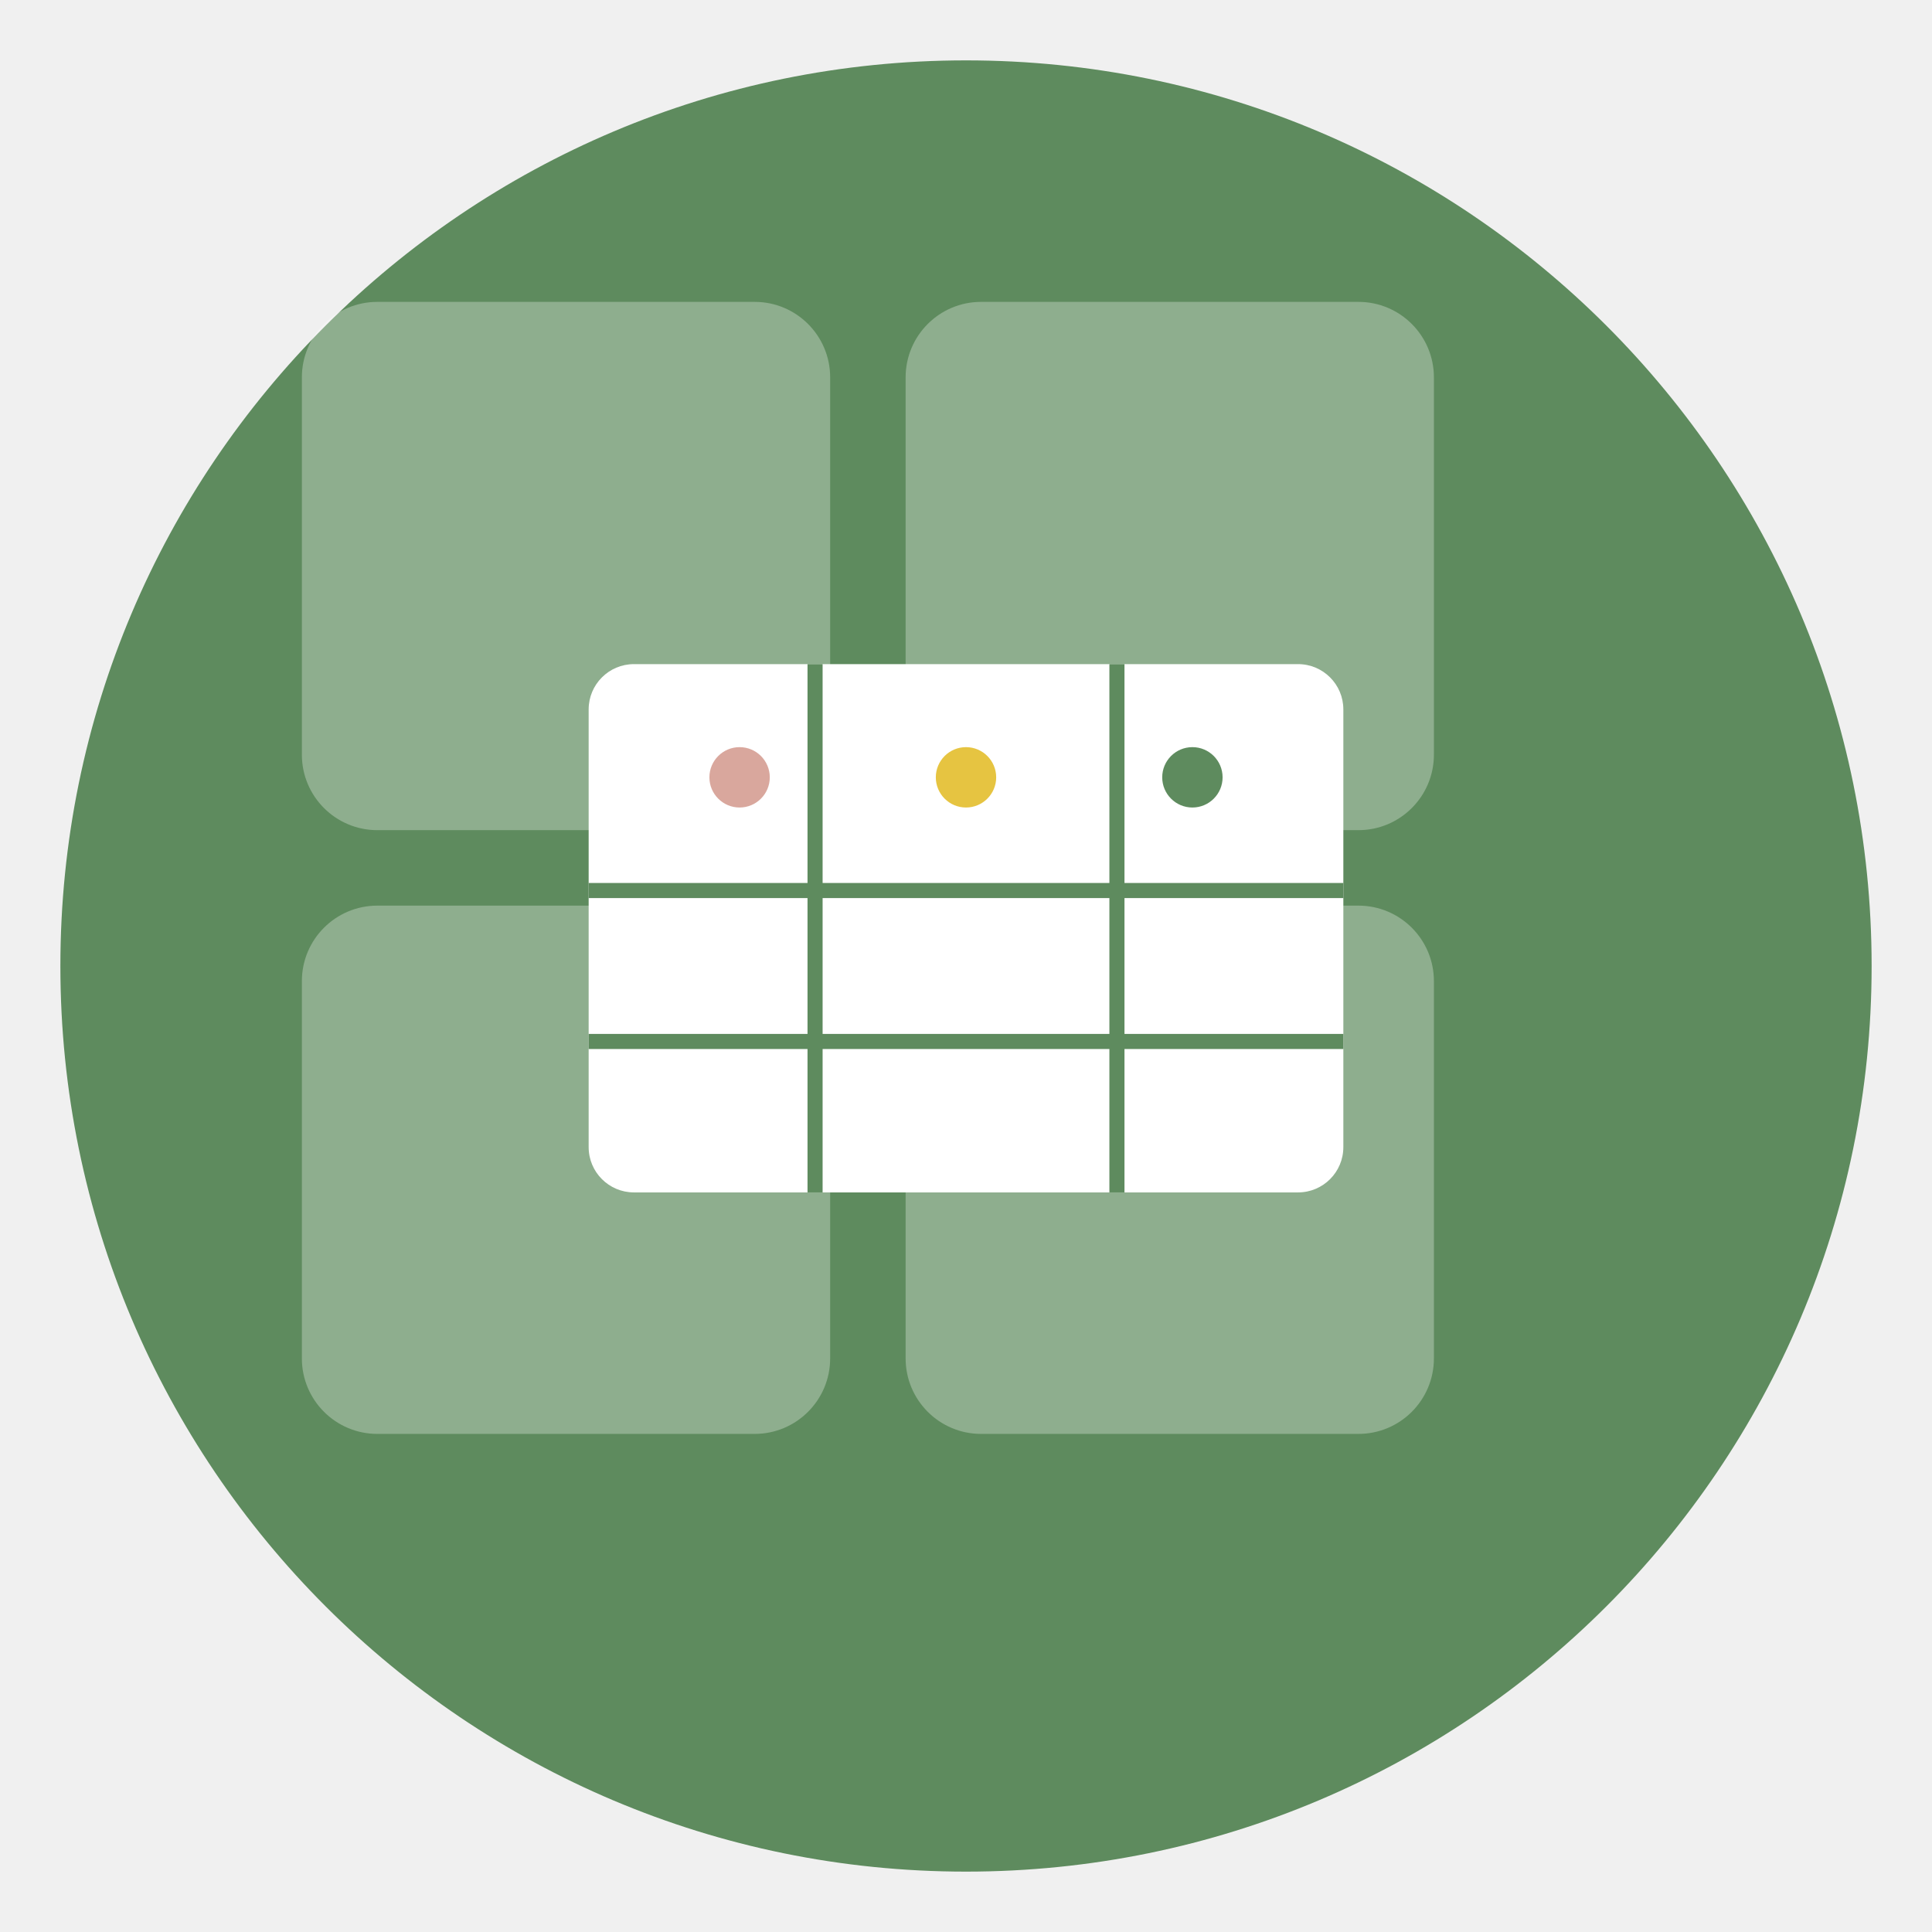
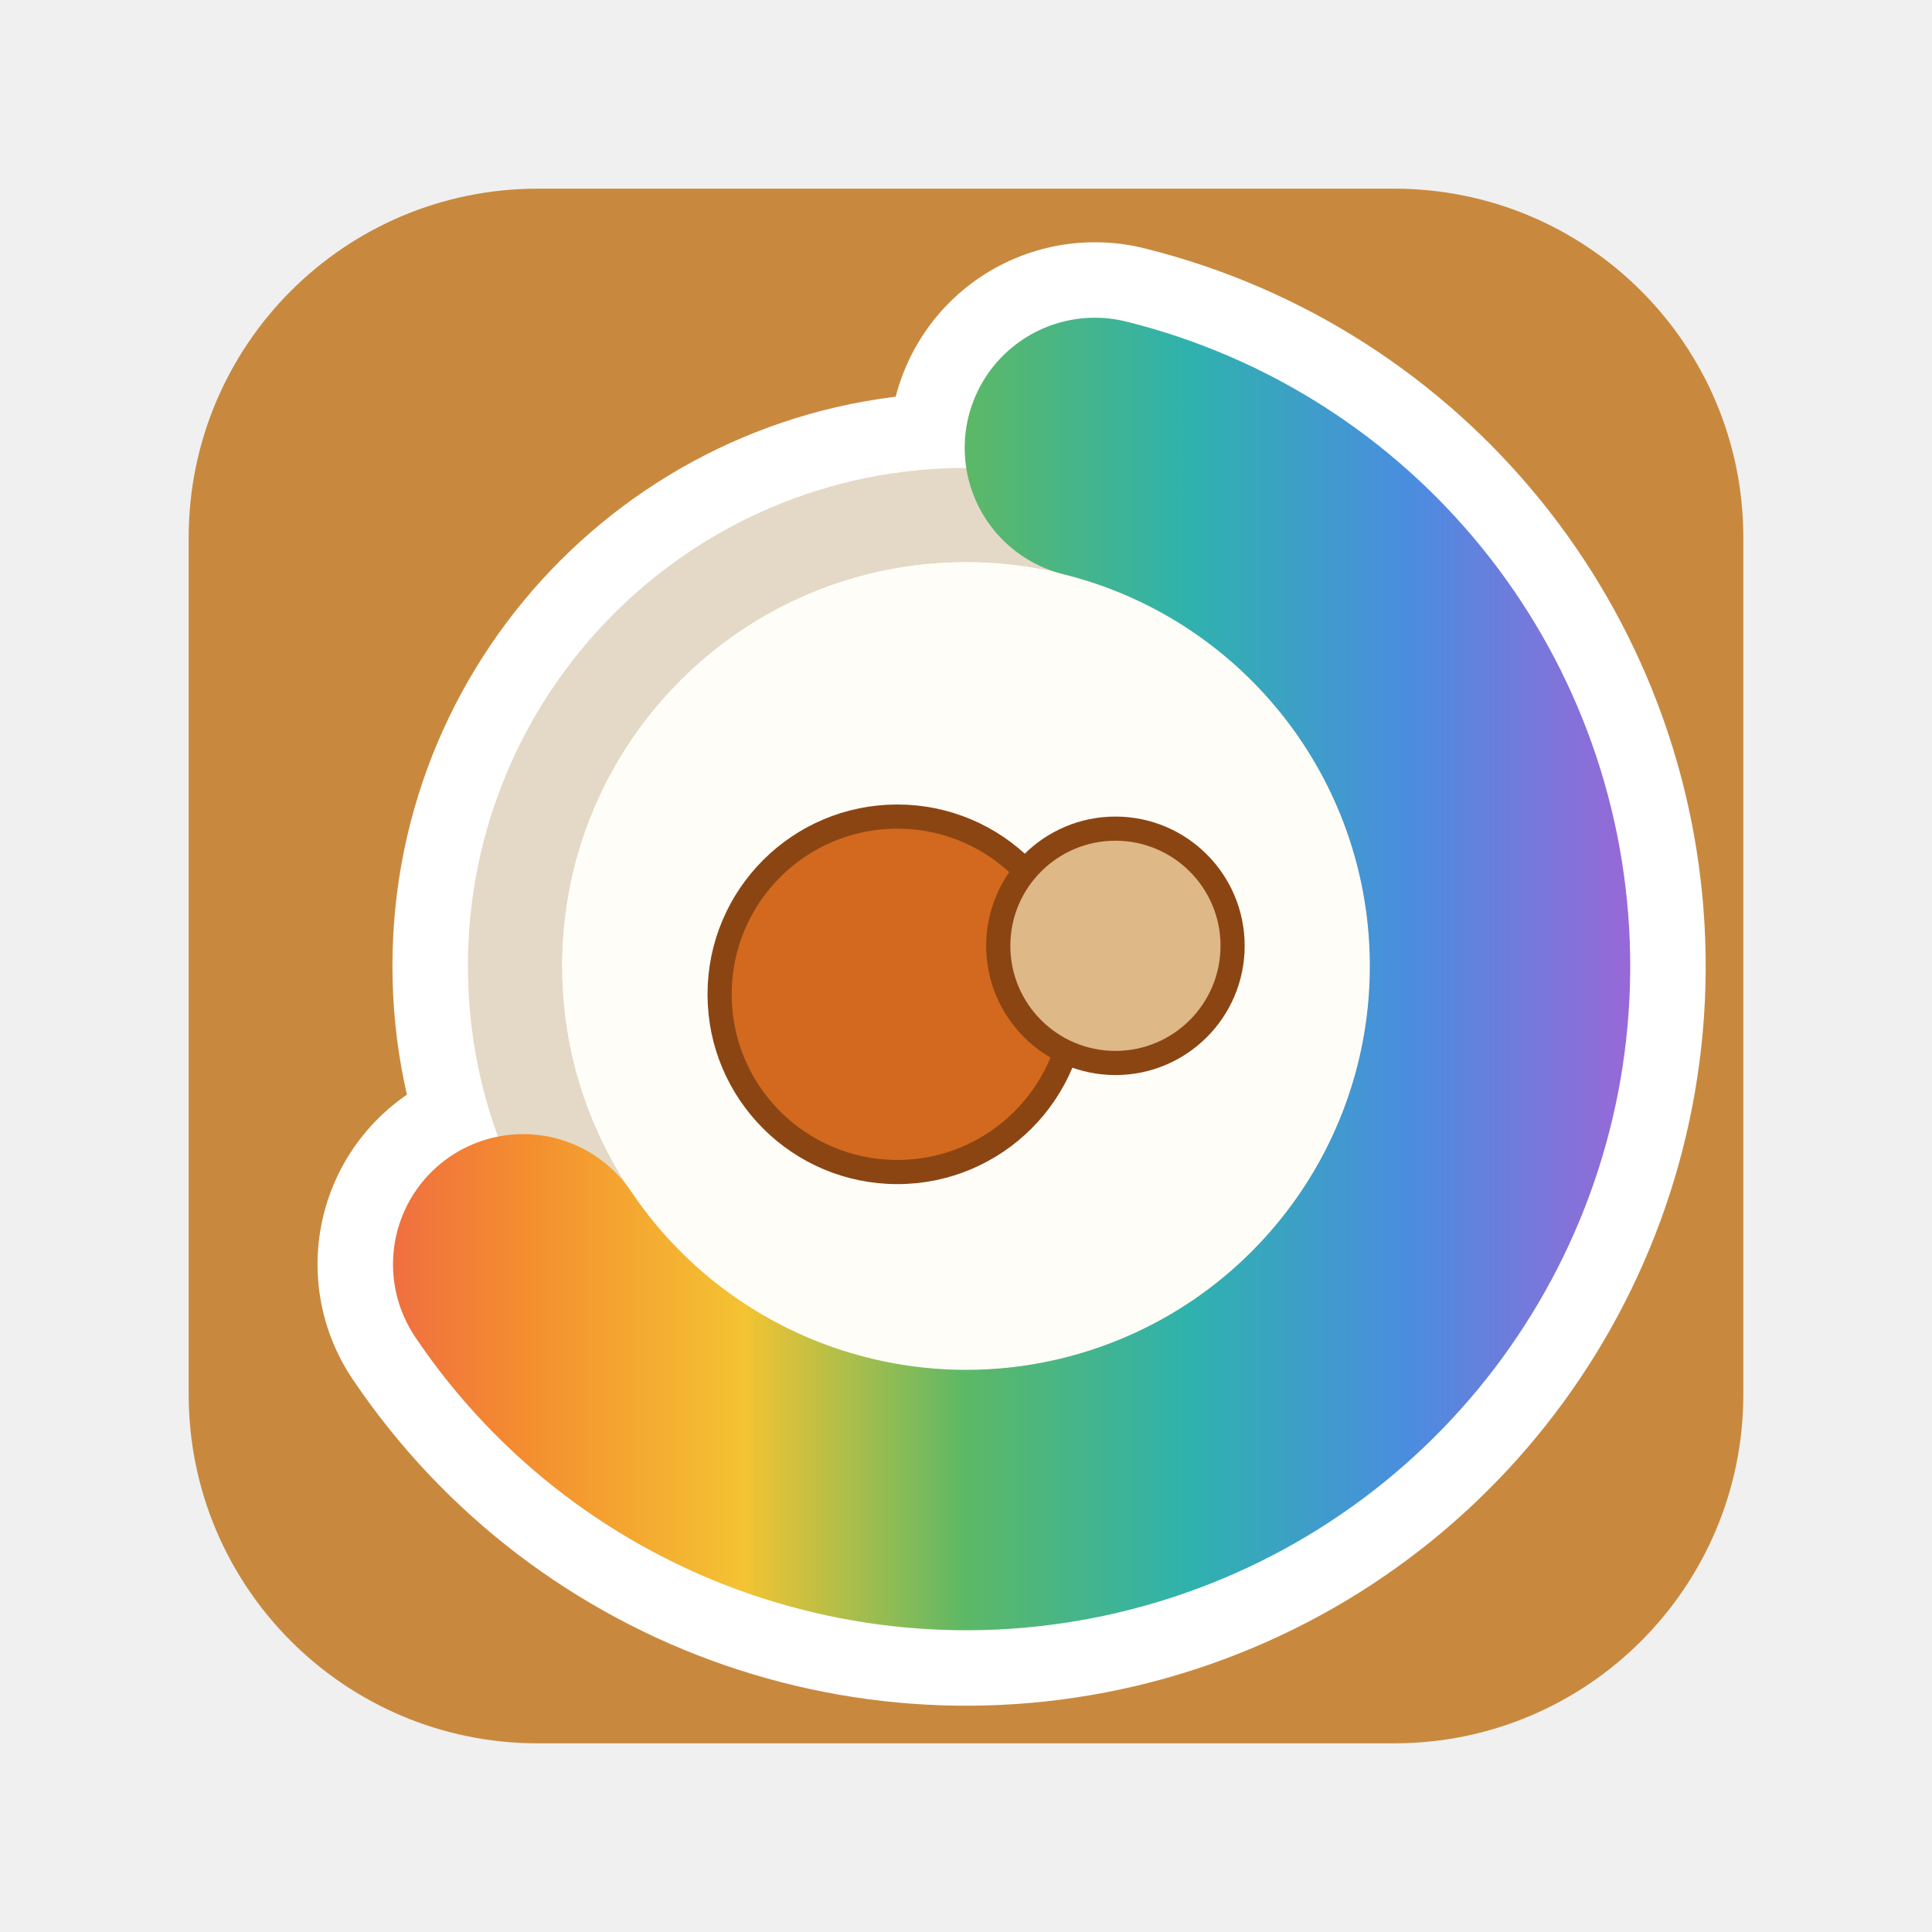
- <svg xmlns="http://www.w3.org/2000/svg" viewBox="0 0 512 512">
-   <circle cx="256" cy="256" r="240" fill="#5e8b5e" />
-   <g opacity="0.3">
-     <rect x="80" y="80" width="140" height="140" rx="20" fill="white" />
-     <rect x="240" y="80" width="140" height="140" rx="20" fill="white" />
-     <rect x="80" y="240" width="140" height="140" rx="20" fill="white" />
-     <rect x="240" y="240" width="140" height="140" rx="20" fill="white" />
+ <svg xmlns="http://www.w3.org/2000/svg" viewBox="0 0 1024 1024">
+   <defs>
+     <linearGradient id="cws-plate" x1="0.12" y1="0.02" x2="0.88" y2="0.98">
+       <stop offset="0" stop-color="#dfa85b" />
+       <stop offset="0.55" stop-color="#c8893f" />
+       <stop offset="1" stop-color="#a9692b" />
+     </linearGradient>
+     <clipPath id="cws-clip">
+       <rect x="100" y="100" width="824" height="824" rx="185" />
+     </clipPath>
+     <filter id="cws-drop" x="-10%" y="-10%" width="120%" height="125%">
+       <feGaussianBlur stdDeviation="14" />
+     </filter>
+     <filter id="cws-blur" x="-25%" y="-25%" width="150%" height="150%">
+       <feGaussianBlur stdDeviation="16" />
+     </filter>
+     <filter id="cws-soft" x="-30%" y="-100%" width="160%" height="300%">
+       <feGaussianBlur stdDeviation="9" />
+     </filter>
+     <filter id="cws-hsoft" x="-30%" y="-40%" width="160%" height="180%">
+       <feGaussianBlur stdDeviation="0.45" />
+     </filter>
+     <linearGradient id="cws-sticker" x1="160" y1="160" x2="864" y2="864" gradientUnits="userSpaceOnUse">
+       <stop offset="0" stop-color="#ffffff" />
+       <stop offset="1" stop-color="#efe7da" />
+     </linearGradient>
+     <radialGradient id="cws-face" cx="447.8" cy="437.1" r="299.6" gradientUnits="userSpaceOnUse">
+       <stop offset="0" stop-color="#fffdf8" />
+       <stop offset="1" stop-color="#f3ebdd" />
+     </radialGradient>
+     <linearGradient id="cws-band" x1="160" y1="0" x2="864" y2="0" gradientUnits="userSpaceOnUse">
+       <stop offset="0%" stop-color="#ec5a4b" />
+       <stop offset="16.7%" stop-color="#f48d2f" />
+       <stop offset="33.3%" stop-color="#f4c332" />
+       <stop offset="50%" stop-color="#5cb866" />
+       <stop offset="66.7%" stop-color="#2fb2ad" />
+       <stop offset="83.3%" stop-color="#4a8ddf" />
+       <stop offset="100%" stop-color="#9868d8" />
+     </linearGradient>
+     <linearGradient id="cws-bandlit" x1="160" y1="160" x2="864" y2="864" gradientUnits="userSpaceOnUse">
+       <stop offset="0" stop-color="#fff" stop-opacity="0.22" />
+       <stop offset="0.5" stop-color="#fff" stop-opacity="0" />
+       <stop offset="1" stop-color="#2a1204" stop-opacity="0.12" />
+     </linearGradient>
+   </defs>
+   <rect x="100" y="100" width="824" height="824" rx="185" fill="#c8893f" />
+   <g fill="#ffffff">
+     <circle cx="512" cy="512" r="304" />
+     <path d="M580.3 237.4A283 283 0 1 1 277.3 670.1" fill="none" stroke="#ffffff" stroke-width="218" stroke-linecap="round" />
  </g>
-   <g transform="translate(256, 256)">
-     <rect x="-100" y="-80" width="200" height="140" rx="12" fill="white" />
-     <line x1="-100" y1="-20" x2="100" y2="-20" stroke="#5e8b5e" stroke-width="4" />
-     <line x1="-100" y1="20" x2="100" y2="20" stroke="#5e8b5e" stroke-width="4" />
-     <line x1="-40" y1="-80" x2="-40" y2="60" stroke="#5e8b5e" stroke-width="4" />
-     <line x1="40" y1="-80" x2="40" y2="60" stroke="#5e8b5e" stroke-width="4" />
-     <circle cx="-60" cy="-50" r="8" fill="#d9a79d" />
-     <circle cx="0" cy="-50" r="8" fill="#e6c441" />
-     <circle cx="60" cy="-50" r="8" fill="#5e8b5e" />
-   </g>
+   <circle cx="512" cy="512" r="239" fill="none" stroke="#e4d9c6" stroke-width="50" />
+   <circle cx="512" cy="512" r="214" fill="#fffdf8" />
+   <path d="M580.3 237.4A283 283 0 1 1 277.3 670.1" fill="none" stroke="url(#cws-band)" stroke-width="138" stroke-linecap="round" />
+   <circle cx="475.6" cy="527" r="94.2" fill="#D2691E" stroke="#8B4513" stroke-width="12.8" />
+   <circle cx="591.2" cy="501.3" r="62.1" fill="#DEB887" stroke="#8B4513" stroke-width="12.8" />
</svg>
